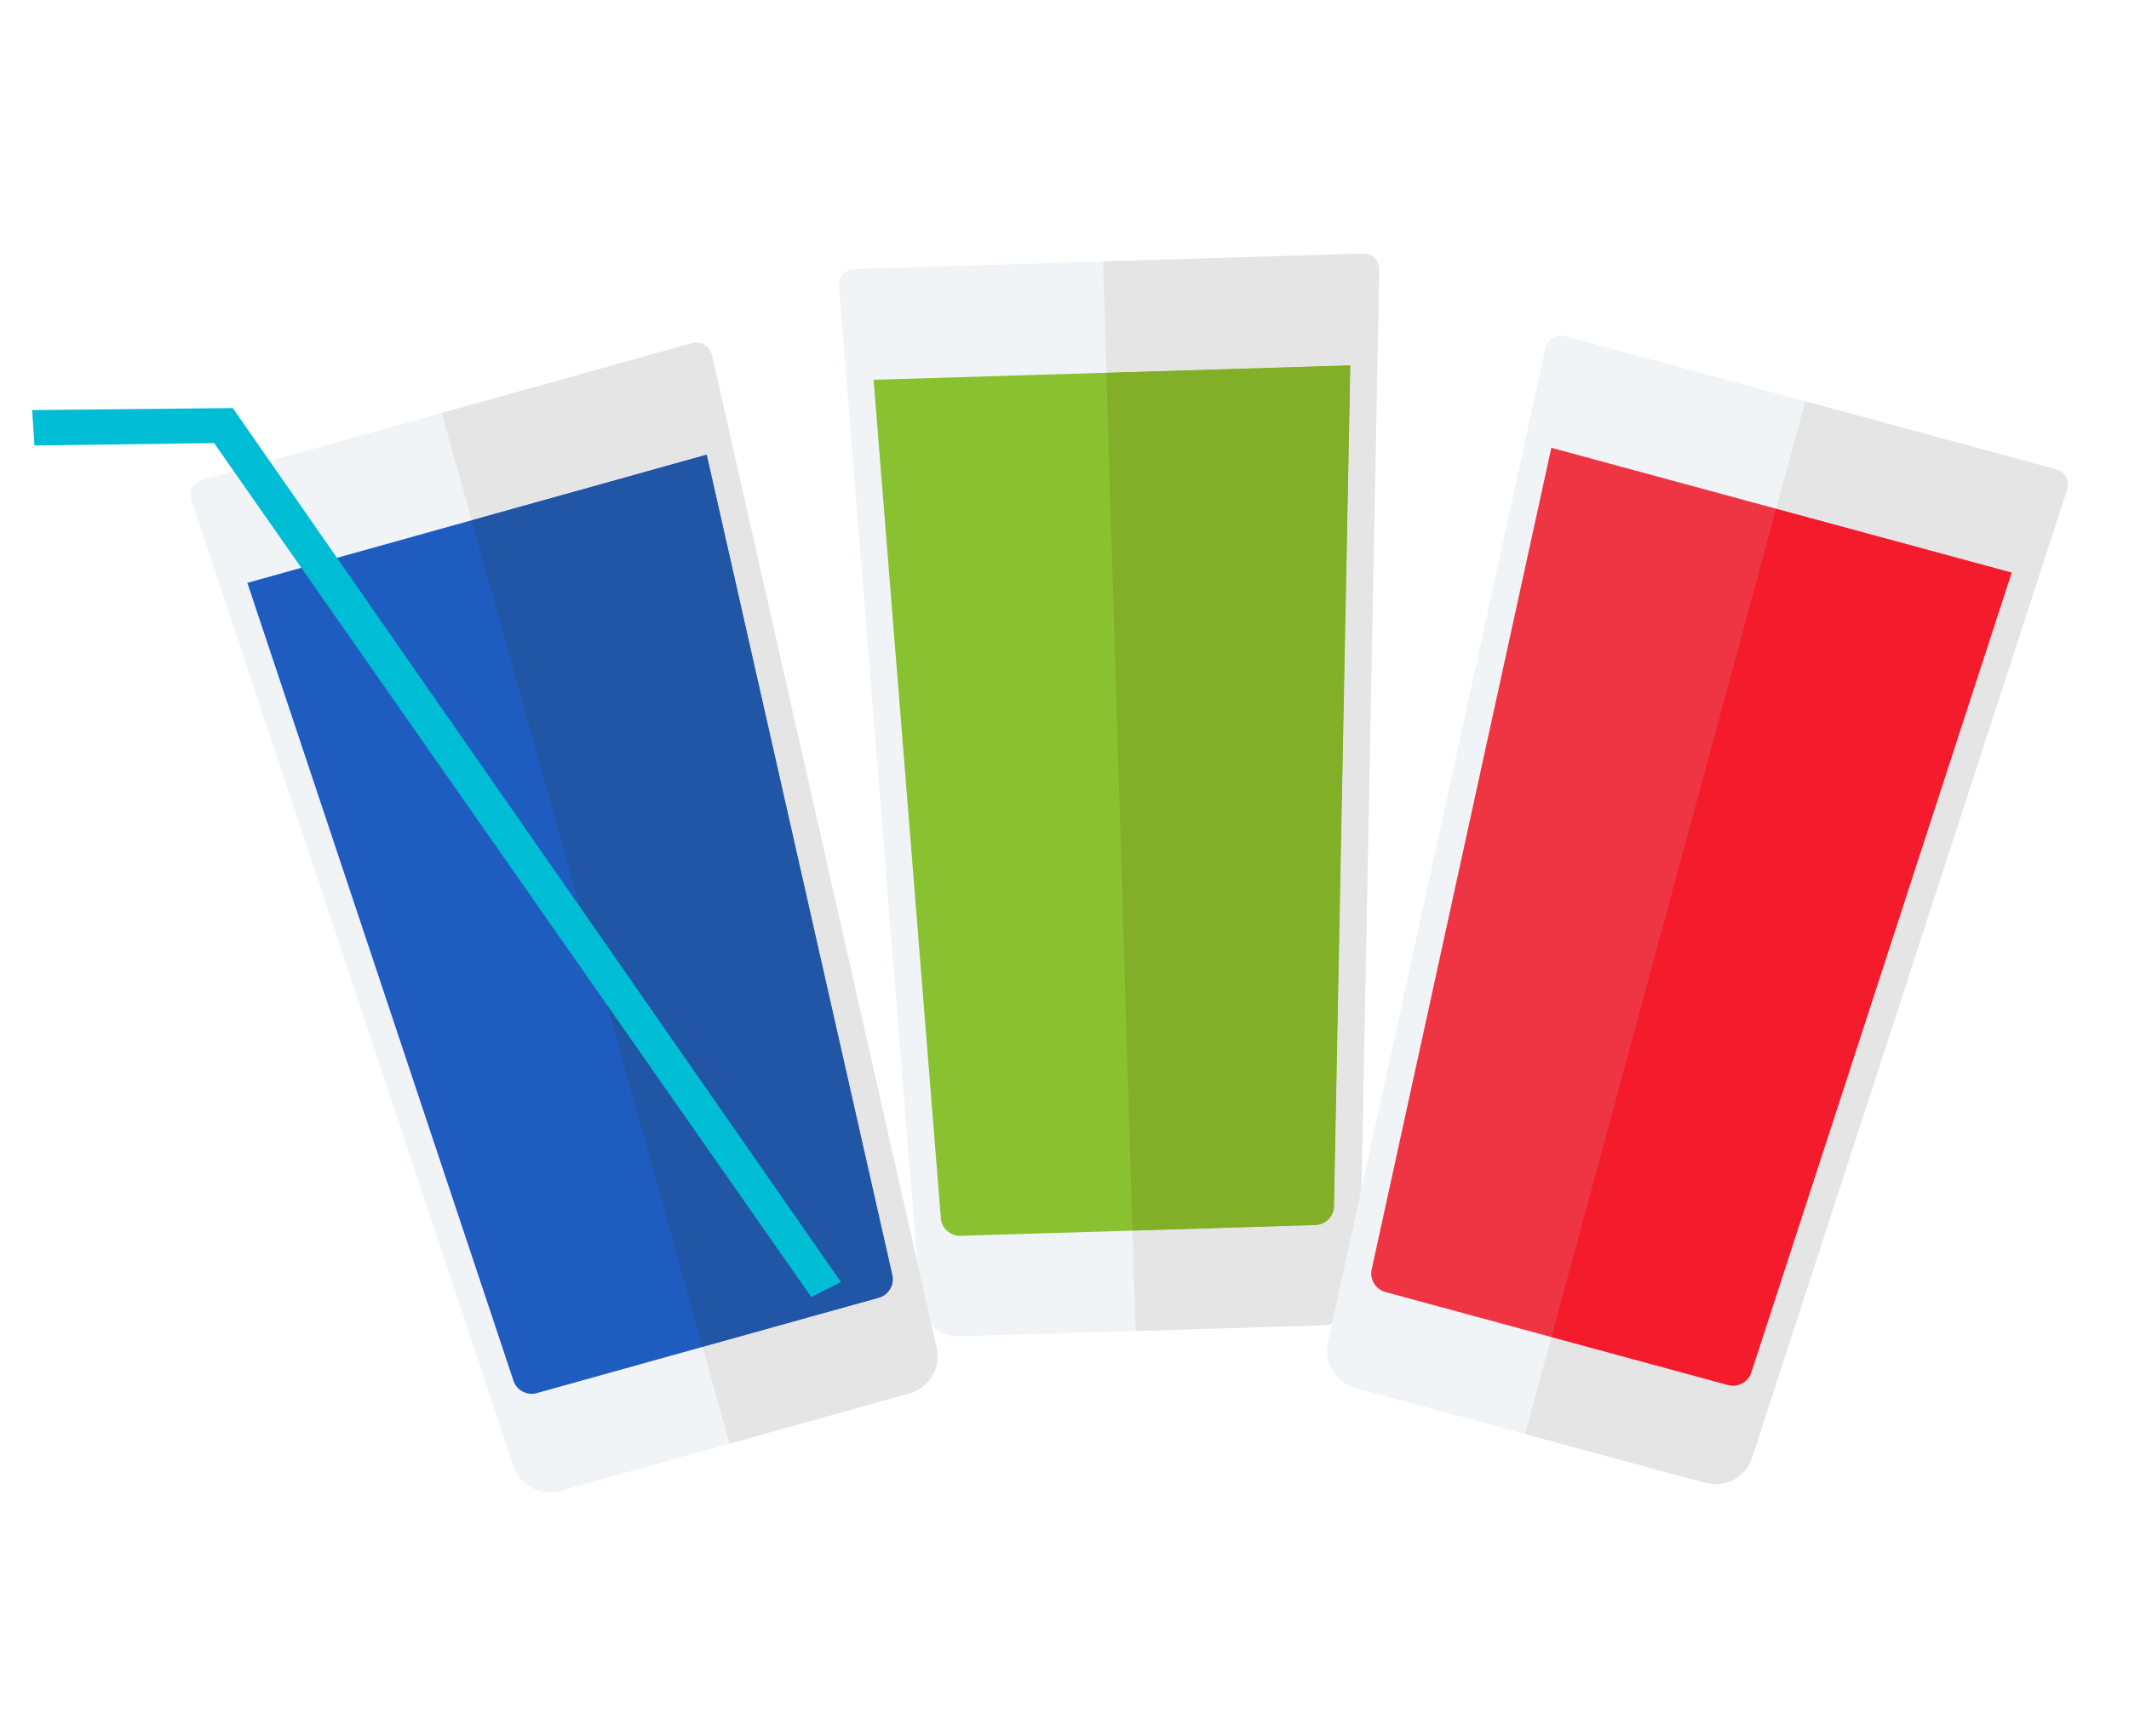
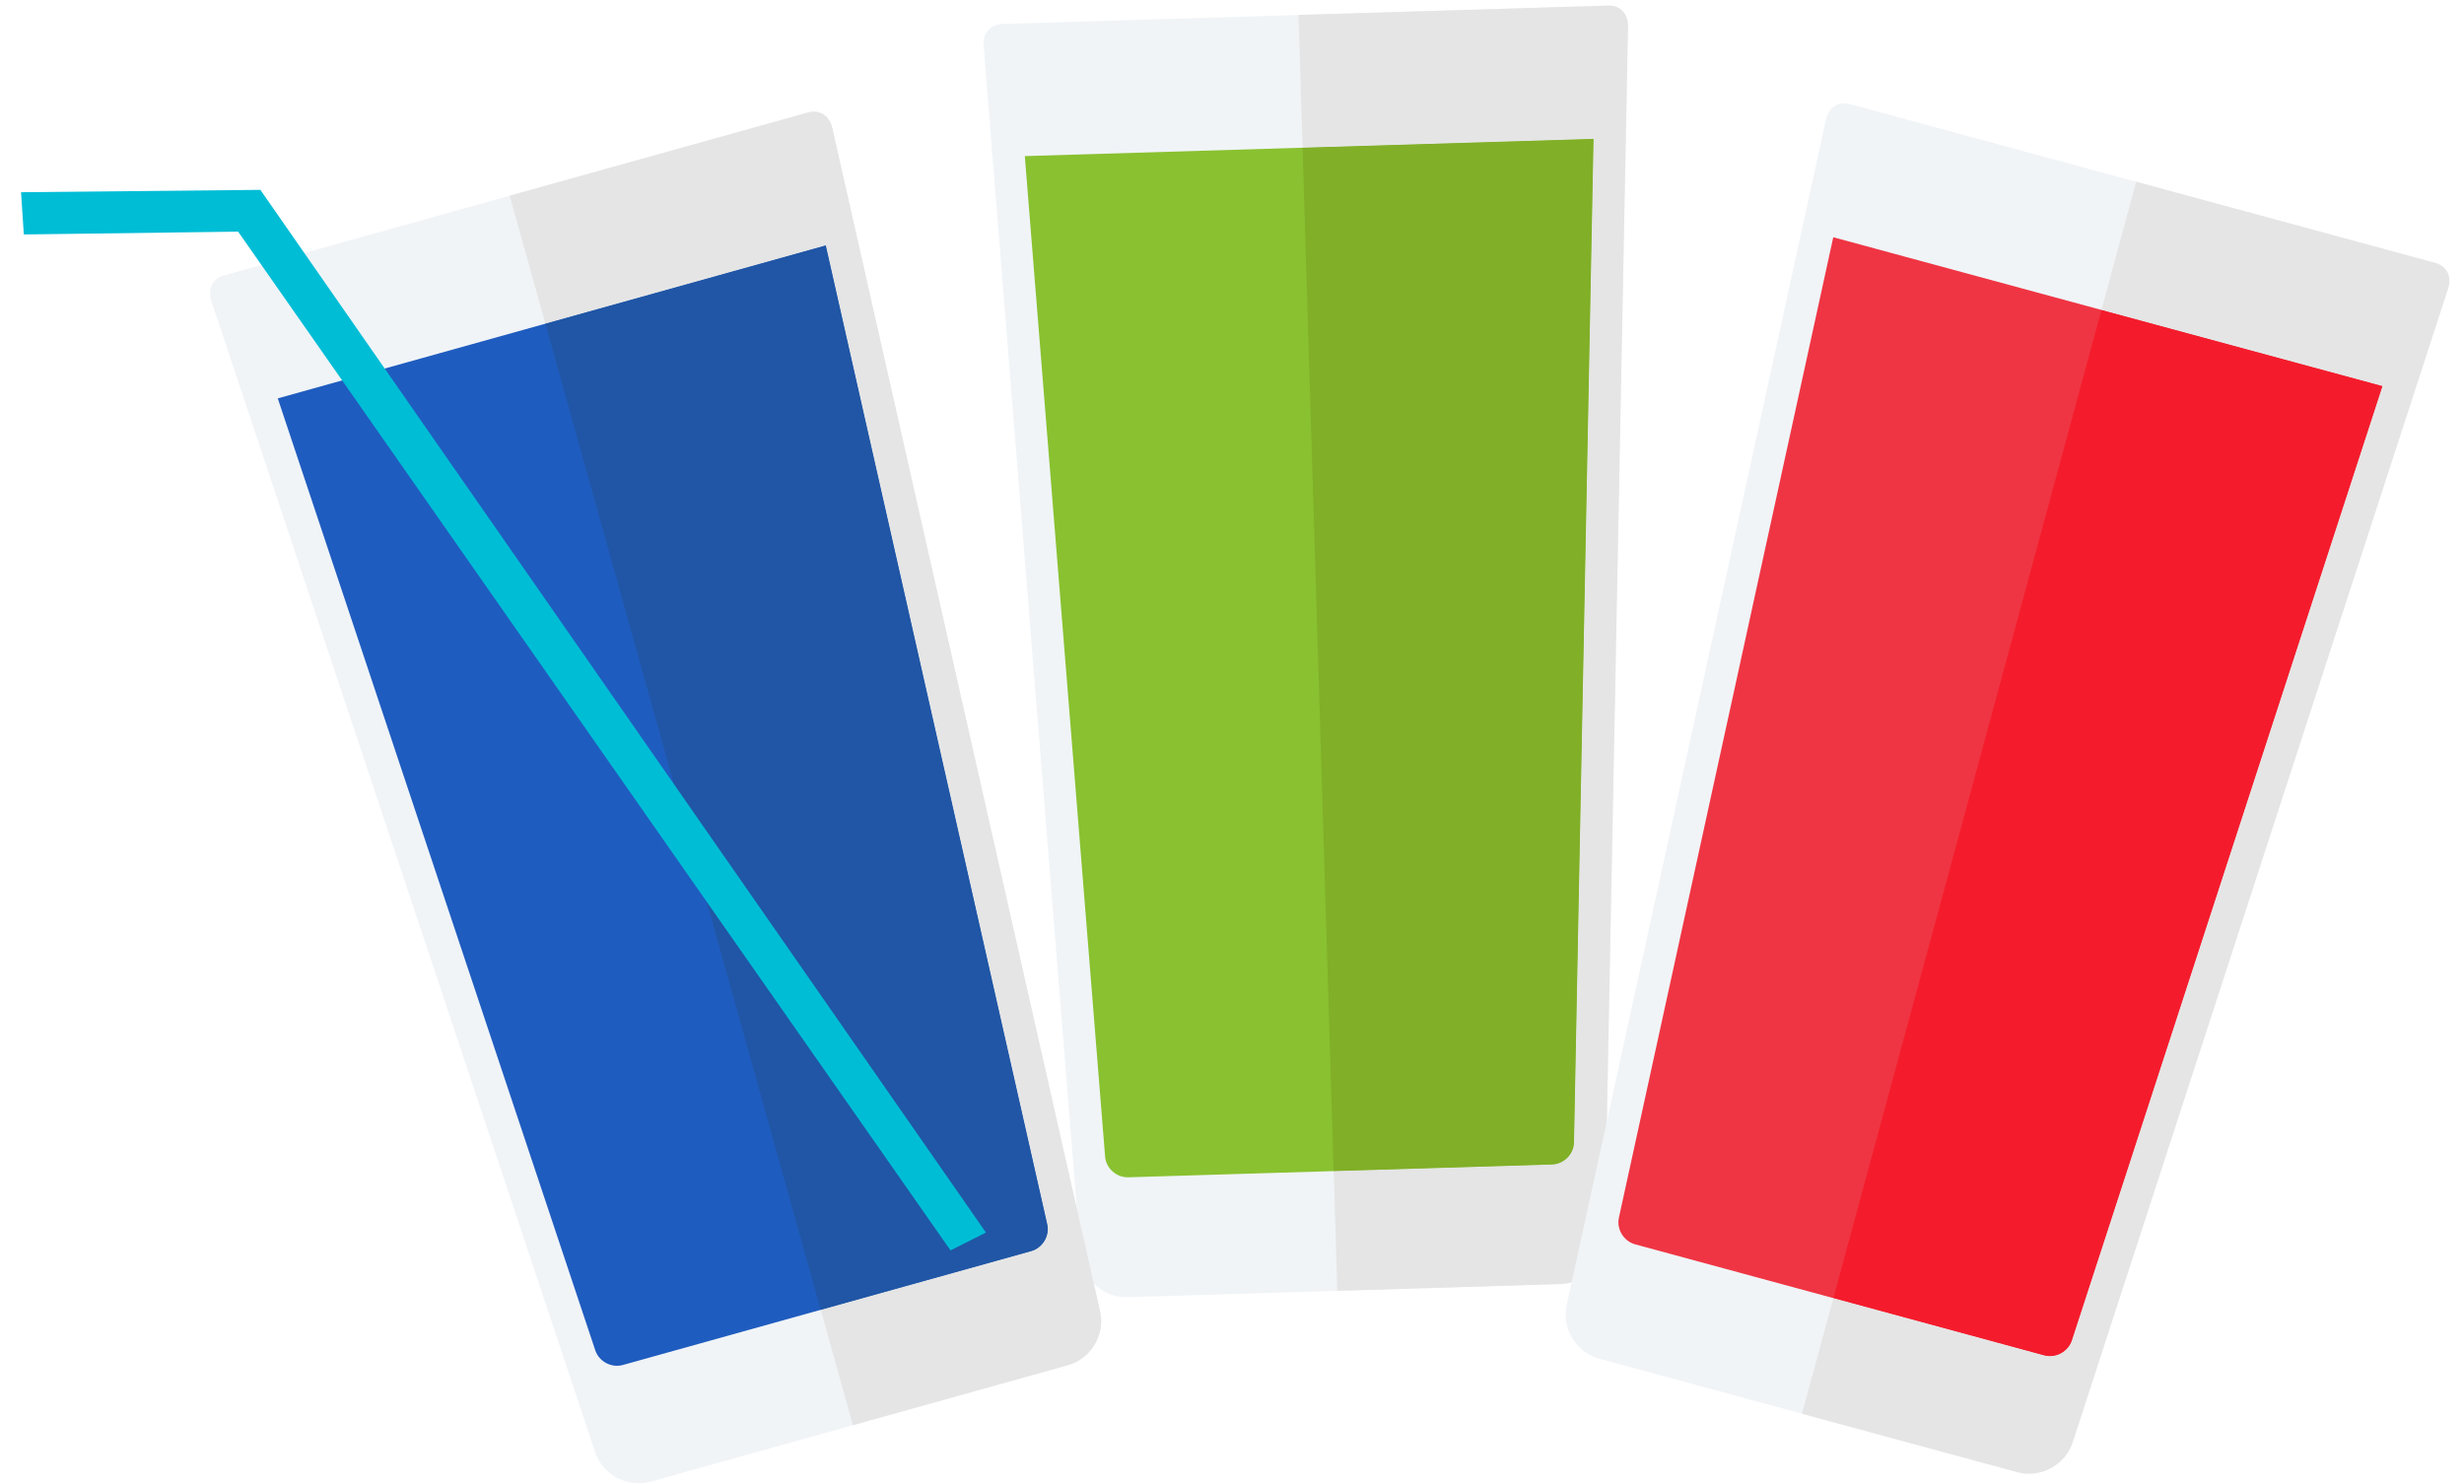
- <svg xmlns="http://www.w3.org/2000/svg" version="1.1" id="Layer_1" x="0px" y="0px" width="66.234px" height="54px" viewBox="-17.885 0 66.234 54" enable-background="new -17.885 0 66.234 54" xml:space="preserve">
-   <g>
-     <path fill="#F0F4F7" d="M24.5,7.892L8.707,8.37C8.374,8.38,8.194,8.629,8.219,8.945l2.528,31.554   c0.051,0.615,0.596,1.103,1.214,1.084l11.303-0.343c0.617-0.019,1.132-0.539,1.146-1.156l0.611-31.648   C25.028,8.118,24.832,7.881,24.5,7.892z" />
-     <path fill="#89C130" d="M9.293,11.818l2.093,26.095c0.023,0.308,0.296,0.551,0.605,0.543l11.053-0.335   c0.31-0.01,0.567-0.271,0.572-0.578l0.508-26.174L9.293,11.818z" />
-     <path fill="#E5E5E5" d="M24.5,7.892l-8.068,0.244l0.105,3.463l7.587-0.23l-0.508,26.174c-0.005,0.308-0.263,0.568-0.572,0.578   l-5.697,0.173l0.095,3.124l5.823-0.178c0.617-0.019,1.132-0.539,1.146-1.156l0.611-31.648C25.028,8.118,24.832,7.881,24.5,7.892z" />
-     <path fill="#81AF28" d="M16.537,11.6l0.81,26.694l5.697-0.173c0.31-0.01,0.567-0.271,0.572-0.578l0.508-26.174L16.537,11.6z" />
-   </g>
-   <g>
-     <path fill="#F0F4F7" d="M46.068,14.601l-15.25-4.137c-0.32-0.087-0.564,0.099-0.633,0.409l-6.762,30.923   c-0.13,0.603,0.249,1.229,0.848,1.391l10.913,2.961c0.596,0.161,1.239-0.187,1.433-0.772l9.793-30.102   C46.508,14.971,46.389,14.688,46.068,14.601z" />
-     <path fill="#EF3543" d="M30.377,13.934l-5.59,25.574c-0.067,0.302,0.124,0.612,0.422,0.695L35.88,43.1   c0.3,0.08,0.623-0.096,0.717-0.388l8.101-24.894L30.377,13.934z" />
-     <path fill="#E5E5E5" d="M46.068,14.601l-7.79-2.114l-0.907,3.344l7.326,1.987l-8.101,24.894c-0.094,0.292-0.417,0.468-0.717,0.388   l-5.5-1.494l-0.818,3.018l5.623,1.524c0.596,0.161,1.239-0.187,1.433-0.772l9.793-30.102   C46.508,14.971,46.389,14.688,46.068,14.601z" />
-     <path fill="#F41C2C" d="M37.37,15.832l-6.99,25.774l5.5,1.494c0.3,0.08,0.623-0.096,0.717-0.388l8.101-24.894L37.37,15.832z" />
-   </g>
+ <svg xmlns="http://www.w3.org/2000/svg" version="1.1" id="Layer_1" x="0px" y="0px" width="89.684px" height="54px" viewBox="-24.231 0 89.684 54" enable-background="new -24.231 0 89.684 54" xml:space="preserve">
  <g>
    <g>
-       <path fill="#F0F4F7" d="M3.633,10.682l-15.22,4.247c-0.32,0.089-0.435,0.375-0.334,0.675l10.011,30.03    c0.197,0.585,0.843,0.929,1.439,0.761l10.892-3.038c0.595-0.167,0.97-0.795,0.836-1.397L4.271,11.085    C4.201,10.775,3.953,10.593,3.633,10.682z" />
-       <path fill="#1F5CBF" d="M-10.19,18.137l8.281,24.833c0.097,0.294,0.42,0.464,0.718,0.382l10.651-2.971    c0.298-0.084,0.486-0.399,0.417-0.699L4.101,14.148L-10.19,18.137z" />
-       <path fill="#E5E5E5" d="M3.633,10.682l-7.775,2.169l0.932,3.337l7.311-2.041l5.776,25.533c0.068,0.3-0.119,0.615-0.417,0.699    l-5.49,1.531l0.84,3.011l5.611-1.566c0.595-0.167,0.97-0.795,0.836-1.397L4.271,11.085C4.201,10.775,3.953,10.593,3.633,10.682z" />
-       <path fill="#2056A5" d="M-3.21,16.189l7.18,25.723l5.49-1.531c0.298-0.084,0.486-0.399,0.417-0.699L4.101,14.148L-3.21,16.189z" />
+       <path fill="#F0F4F7" d="M34.294,0.204L12.252,0.872c-0.465,0.014-0.716,0.361-0.68,0.802L15.1,45.711    c0.071,0.859,0.831,1.54,1.694,1.514l15.776-0.479c0.859-0.026,1.58-0.752,1.6-1.613l0.852-44.169    C35.031,0.52,34.757,0.188,34.294,0.204z" />
+       <path fill="#89C130" d="M13.07,5.683l2.922,36.419c0.031,0.43,0.413,0.77,0.843,0.758l15.426-0.467    c0.434-0.014,0.791-0.38,0.798-0.808l0.71-36.529L13.07,5.683z" />
+       <path fill="#E5E5E5" d="M34.294,0.204l-11.26,0.34l0.146,4.834L33.77,5.057l-0.71,36.529c-0.007,0.432-0.366,0.794-0.798,0.808    l-7.95,0.241l0.132,4.359l8.128-0.248c0.859-0.026,1.579-0.752,1.599-1.613l0.853-44.169C35.031,0.52,34.757,0.188,34.294,0.204z" />
+       <path fill="#81AF28" d="M23.18,5.379l1.131,37.255l7.95-0.241c0.434-0.014,0.791-0.38,0.798-0.808l0.71-36.529L23.18,5.379z" />
    </g>
-     <polygon fill="#00BDD6" points="-16.885,12.76 -10.644,12.698 8.279,39.896 7.354,40.361 -11.224,13.788 -16.813,13.862  " />
+     <g>
+       <path fill="#F0F4F7" d="M64.395,9.568L43.112,3.793c-0.448-0.122-0.788,0.138-0.884,0.571L32.79,47.521    c-0.181,0.841,0.348,1.717,1.186,1.942l15.23,4.133c0.831,0.223,1.728-0.262,1.999-1.077l13.667-42.012    C65.009,10.084,64.844,9.689,64.395,9.568z" />
+       <path fill="#EF3543" d="M42.496,8.637l-7.802,35.691c-0.093,0.423,0.173,0.855,0.588,0.972l14.894,4.042    c0.42,0.111,0.869-0.135,1.002-0.54l11.306-34.745L42.496,8.637z" />
+       <path fill="#E5E5E5" d="M64.395,9.568L53.522,6.617l-1.266,4.667l10.226,2.773L51.176,48.802c-0.132,0.405-0.581,0.651-1.001,0.54    l-7.676-2.086l-1.141,4.213l7.848,2.128c0.831,0.223,1.728-0.262,1.999-1.077l13.667-42.012    C65.009,10.084,64.844,9.689,64.395,9.568z" />
+       <path fill="#F41C2C" d="M52.256,11.286L42.5,47.256l7.676,2.086c0.42,0.111,0.869-0.135,1.002-0.54l11.306-34.745L52.256,11.286z" />
+     </g>
+     <g>
+       <g>
+         <path fill="#F0F4F7" d="M5.17,4.098l-21.241,5.927c-0.447,0.124-0.607,0.524-0.467,0.942l13.972,41.911     c0.275,0.816,1.178,1.297,2.009,1.062L14.644,49.7c0.832-0.233,1.355-1.109,1.167-1.949L6.062,4.66     C5.964,4.228,5.617,3.973,5.17,4.098z" />
+         <path fill="#1F5CBF" d="M-14.121,14.503L-2.564,49.16c0.137,0.409,0.588,0.648,1.003,0.533l14.864-4.146     c0.416-0.117,0.678-0.558,0.583-0.976L5.825,8.935L-14.121,14.503z" />
+         <path fill="#E5E5E5" d="M5.17,4.098L-5.68,7.125l1.3,4.657L5.825,8.934l8.061,35.635c0.095,0.419-0.167,0.857-0.583,0.976     l-7.661,2.137l1.172,4.202l7.83-2.186c0.832-0.234,1.355-1.109,1.167-1.95L6.062,4.66C5.964,4.228,5.617,3.973,5.17,4.098z" />
+         <path fill="#2056A5" d="M-4.38,11.784L5.642,47.685l7.661-2.137c0.416-0.117,0.678-0.558,0.583-0.976L5.825,8.935L-4.38,11.784z" />
+       </g>
+       <polygon fill="#00BDD6" points="-23.465,6.998 -14.754,6.912 11.655,44.871 10.365,45.521 -15.564,8.433 -23.364,8.536   " />
+     </g>
  </g>
</svg>
